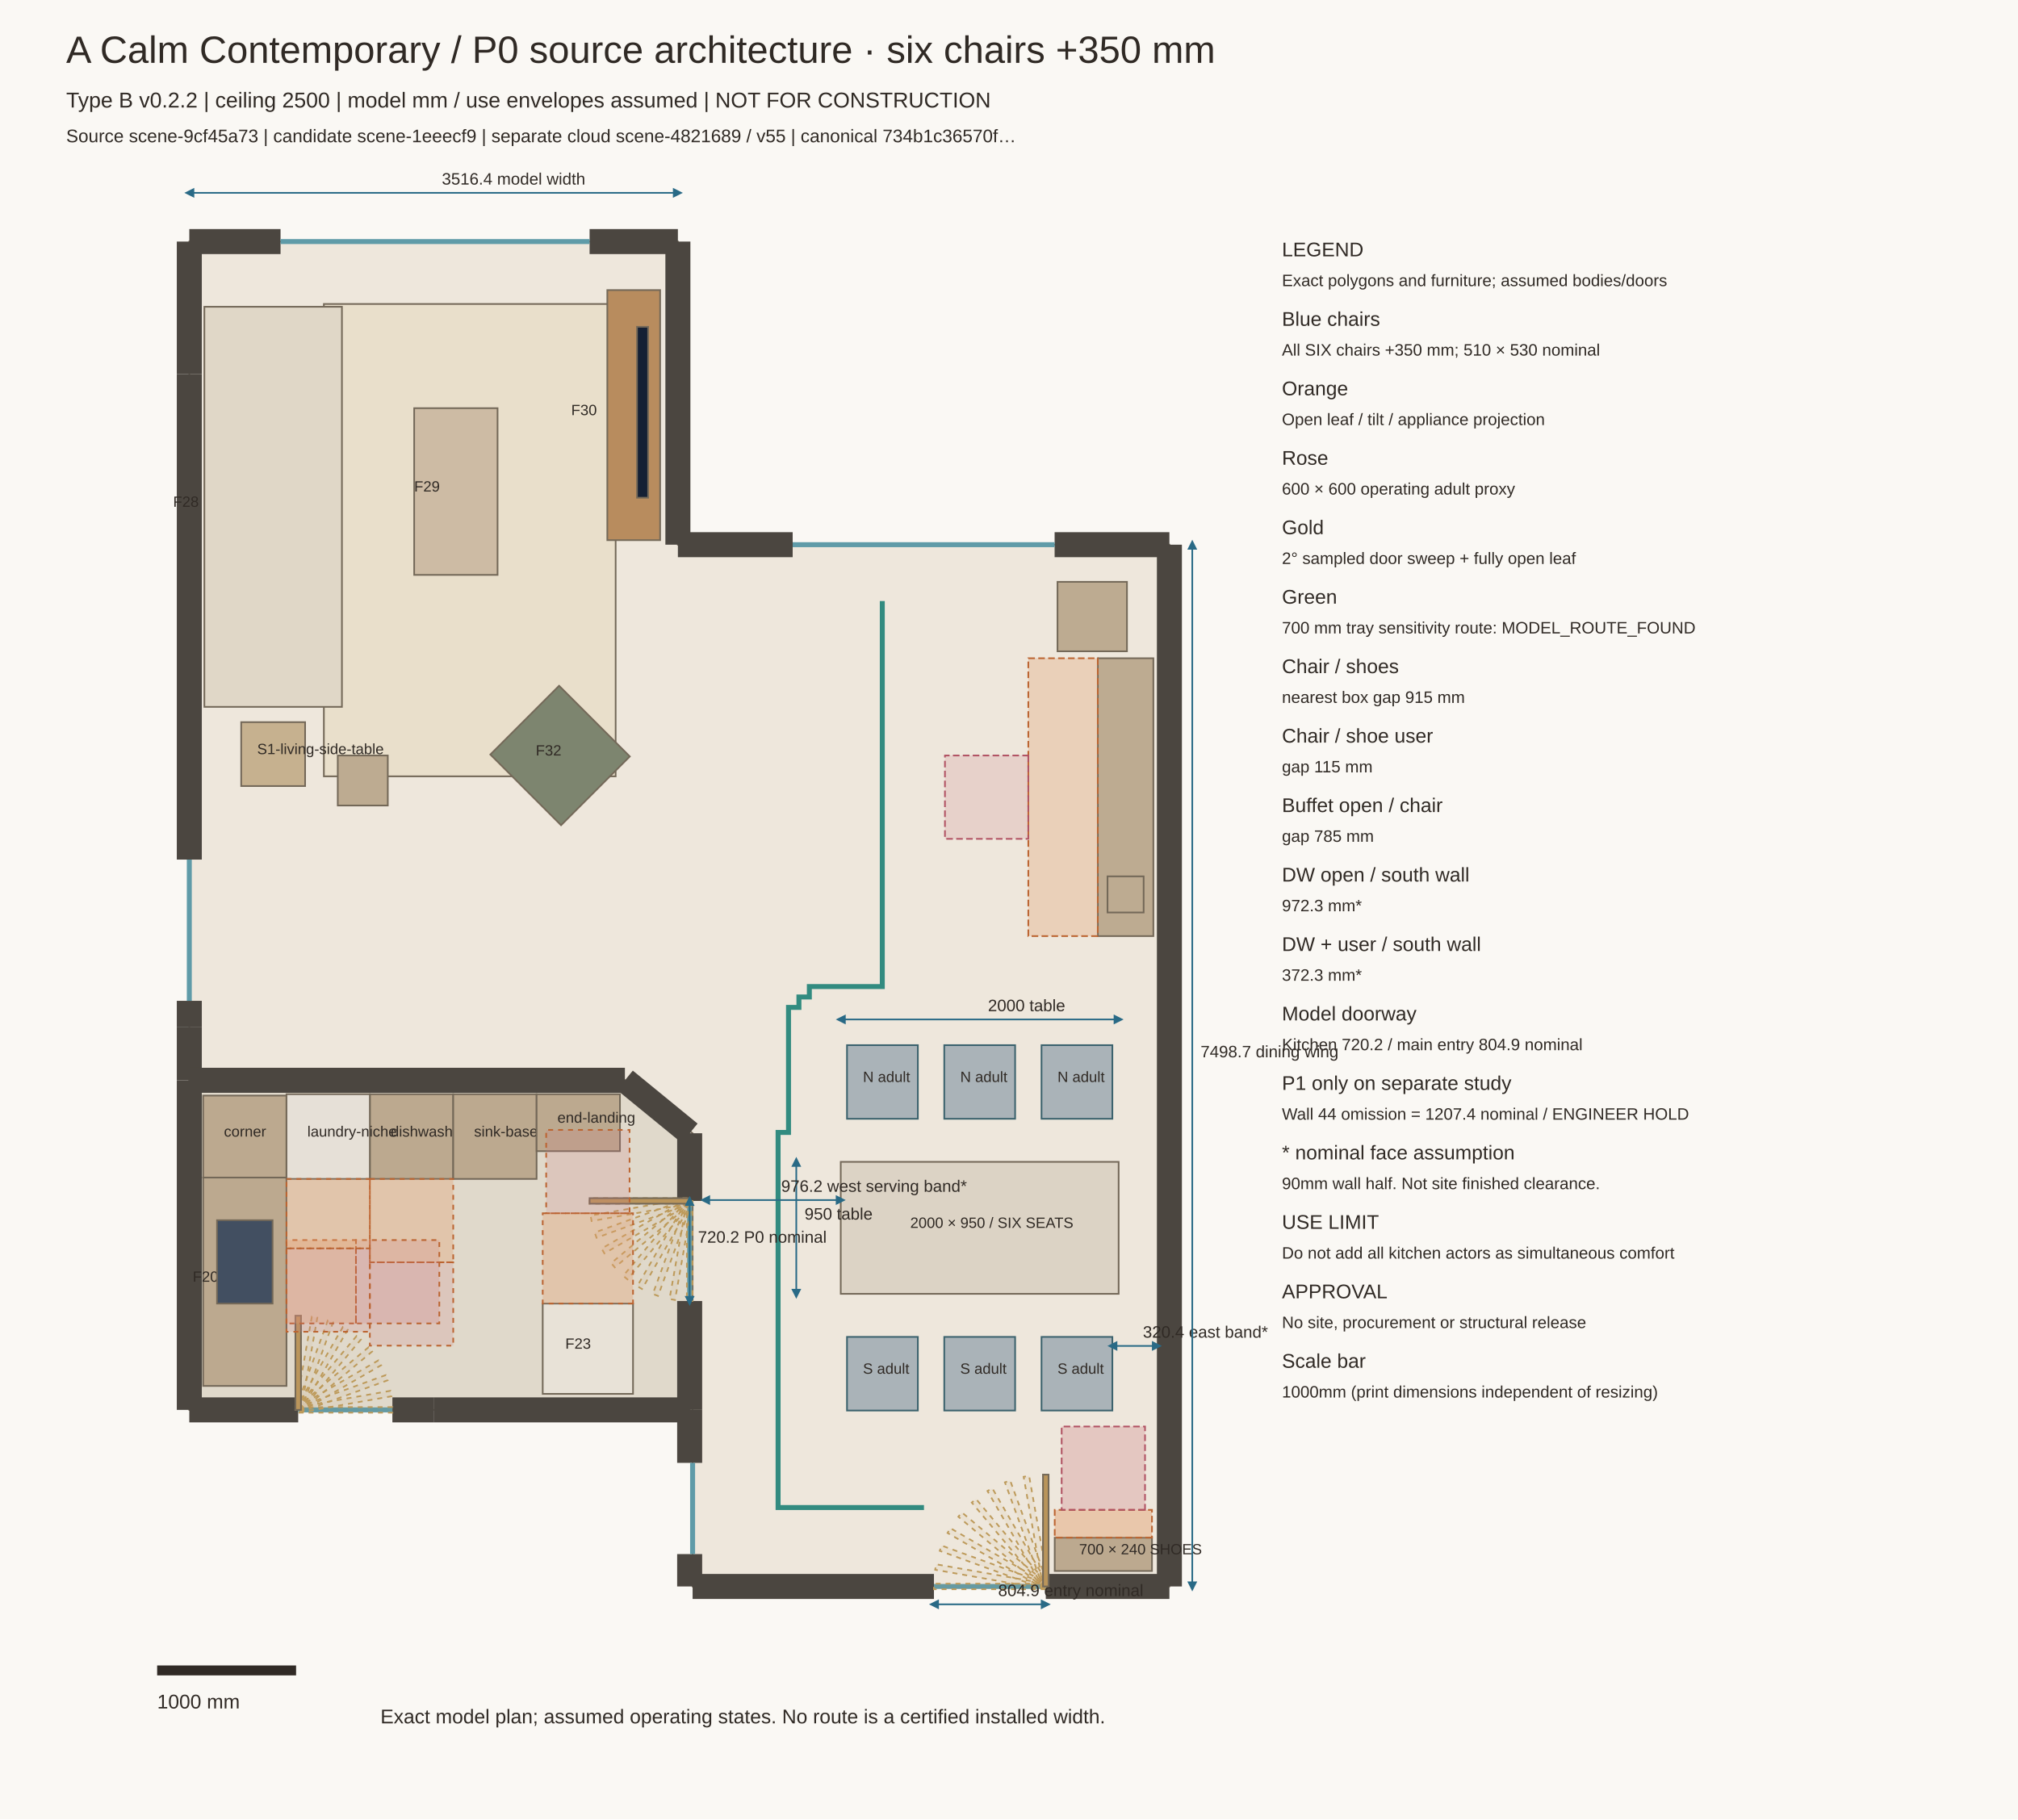
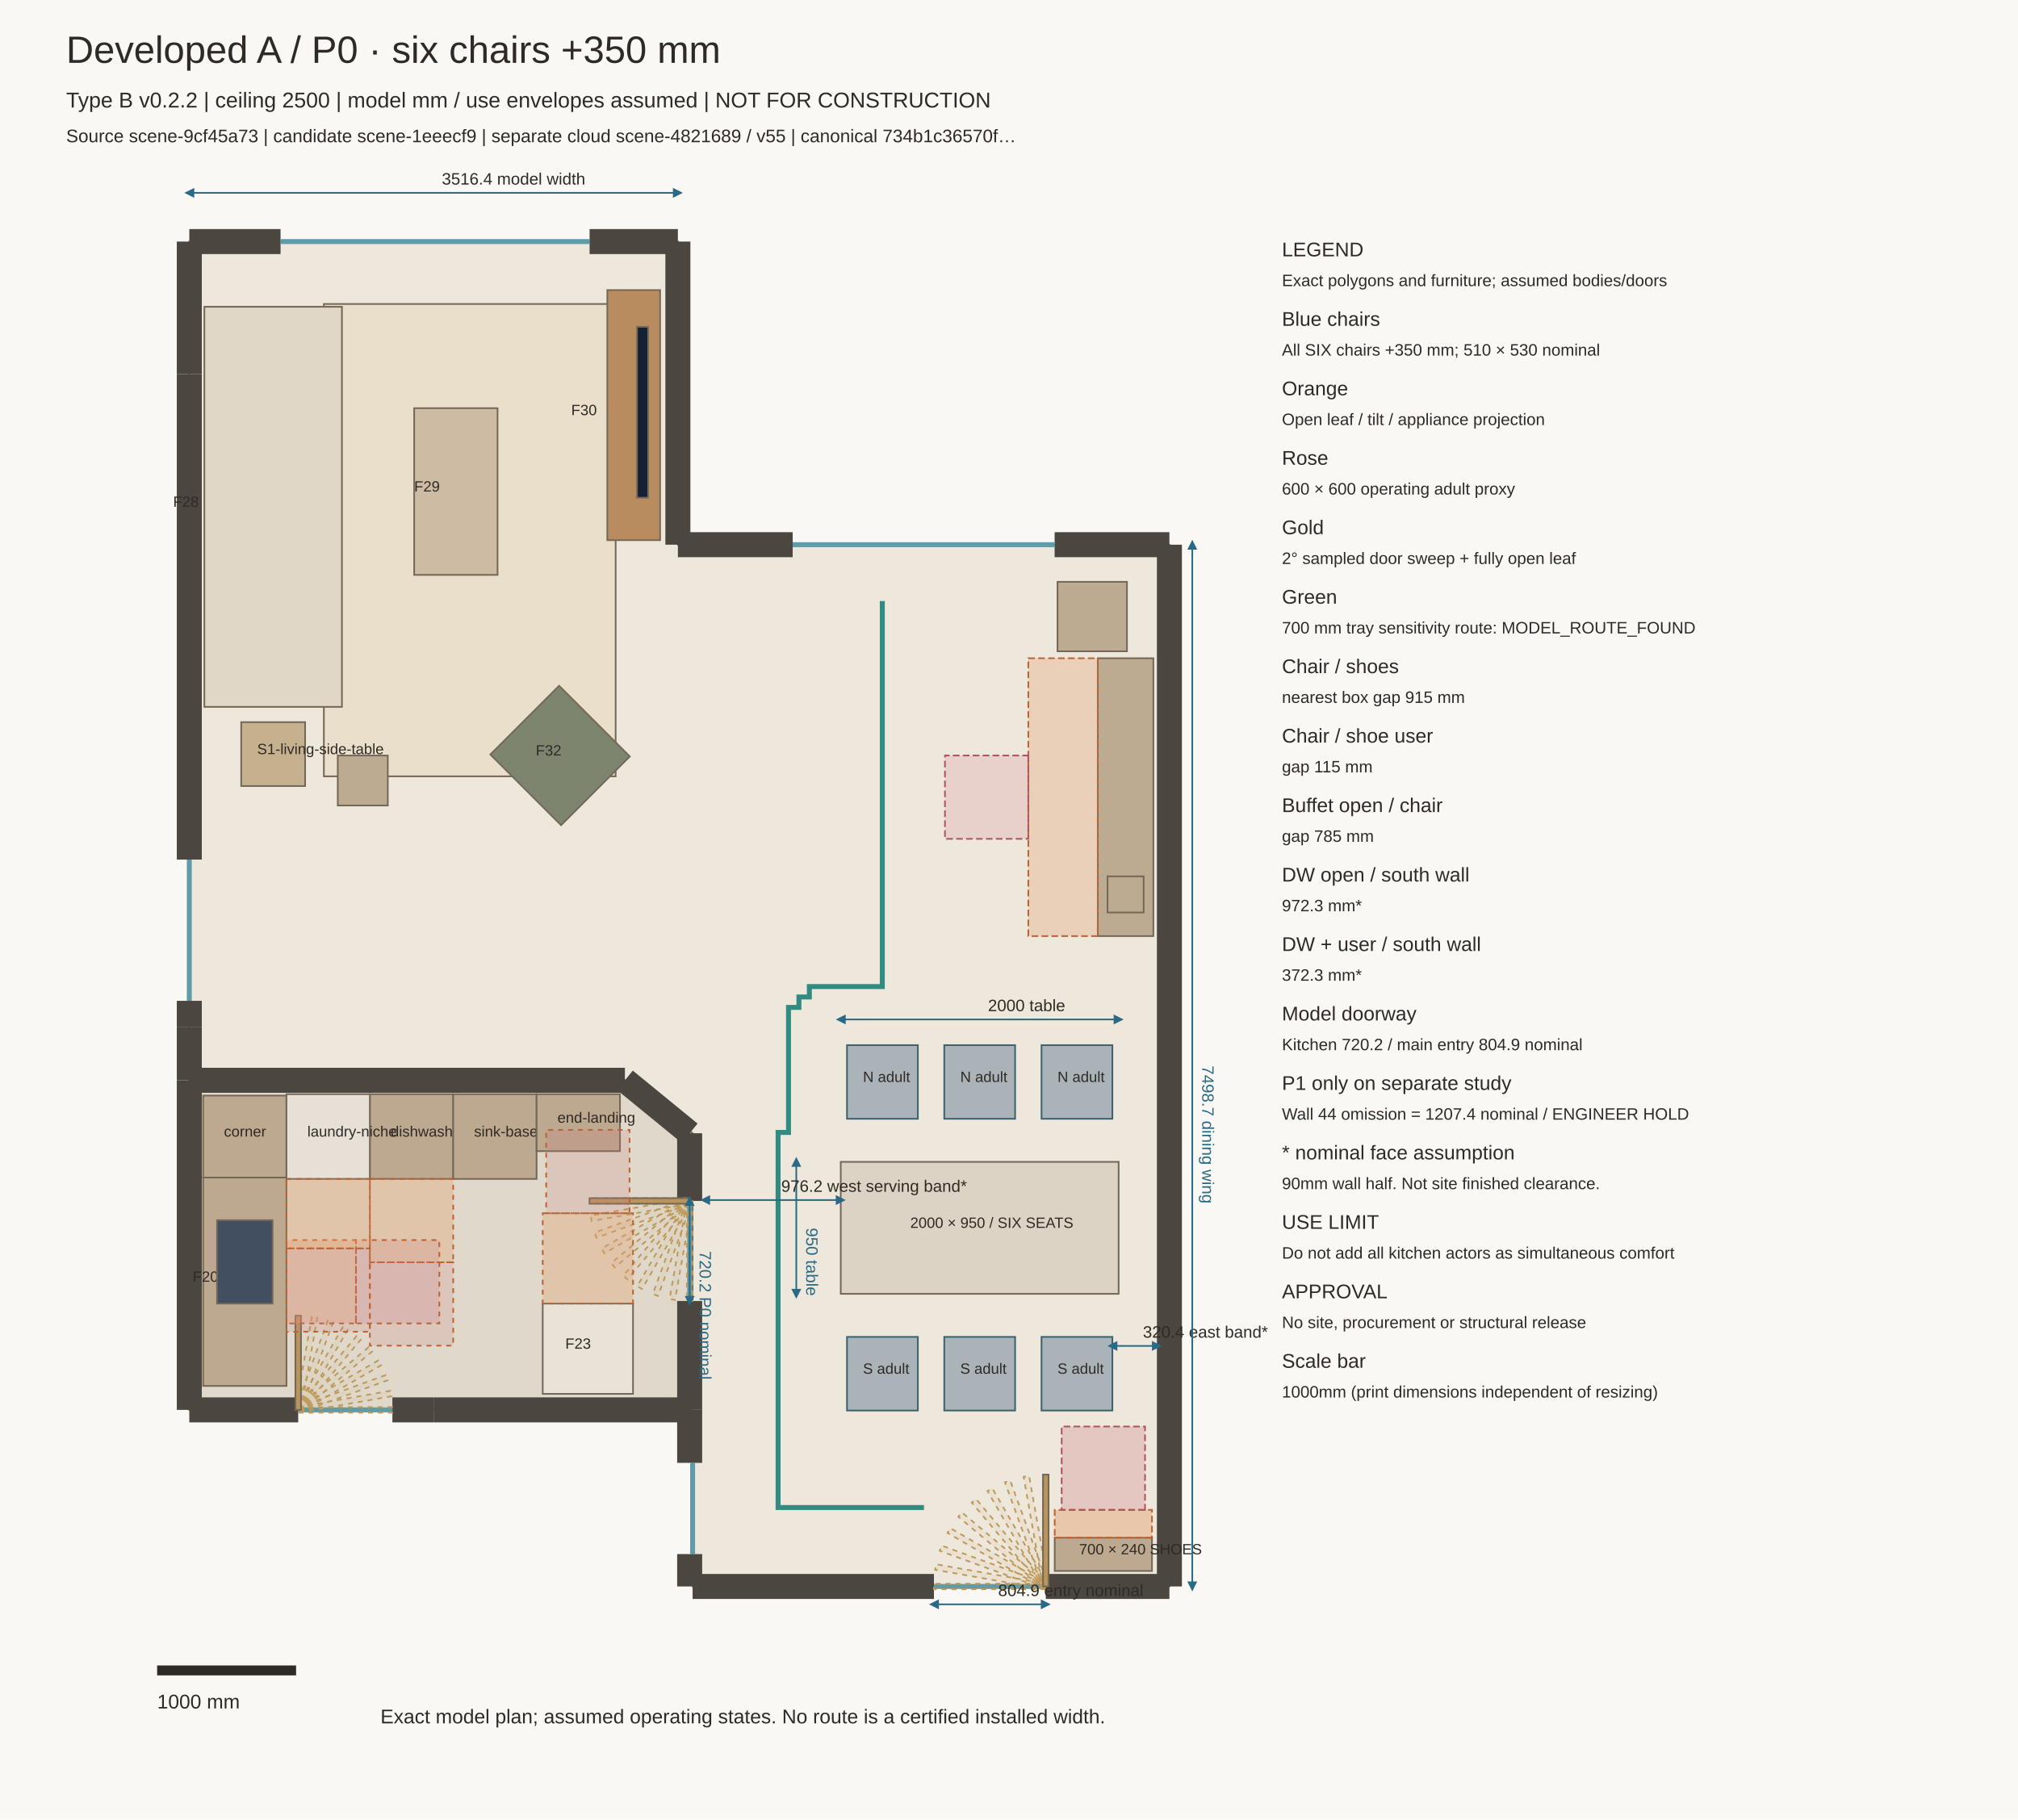
<svg xmlns="http://www.w3.org/2000/svg" width="1220" height="1100" viewBox="0 0 1220 1100">
  <defs>
    <marker id="arrow" markerWidth="6" markerHeight="6" refX="3" refY="3" orient="auto-start-reverse">
      <path d="M0 0 L6 3 L0 6Z" fill="#296a86" />
    </marker>
  </defs>
  <rect width="1220" height="1100" fill="#faf8f4" />
  <g font-family="Arial,sans-serif">
-     <text x="40" y="38" font-size="23" fill="#302a25">A Calm Contemporary / P0 source architecture · six chairs +350 mm</text>
+     <text x="40" y="38" font-size="23" fill="#302a25">Developed A / P0 · six chairs +350 mm</text>
    <text x="40" y="65" font-size="13" fill="#302a25">Type B v0.2.2 | ceiling 2500 | model mm / use envelopes assumed | NOT FOR CONSTRUCTION</text>
    <text x="40" y="86" font-size="11" fill="#302a25">Source scene-9cf45a73 | candidate scene-1eeecf9 | separate cloud scene-4821689 / v55 | canonical 734b1c36570f…</text>
    <polygon points="114.45,146.06 409.82,146.06 409.82,329.34 706.98,329.34 706.98,959.23 418.72,959.23 418.72,685.21 377.79,653.18 114.45,653.18" fill="#eee7dc" stroke="#736858" stroke-width="1" />
    <polygon points="114.45,653.18 377.79,653.18 416.94,685.21 416.94,852.47 114.45,852.47" fill="#e0d9cb" stroke="#736858" stroke-width="1" />
    <path d="M114.448,146.063 L114.448,226.134" stroke="#4b4640" stroke-width="15.12" />
    <path d="M114.448,226.134 L114.448,519.729" stroke="#4b4640" stroke-width="15.12" />
    <path d="M114.448,605.138 L114.448,621.152" stroke="#4b4640" stroke-width="15.12" />
    <path d="M114.448,621.152 L114.448,653.181" stroke="#4b4640" stroke-width="15.12" />
    <path d="M114.448,653.181 L114.448,852.469" stroke="#4b4640" stroke-width="15.12" />
    <path d="M114.448,852.469 L180.285,852.469" stroke="#4b4640" stroke-width="15.12" />
    <path d="M237.224,852.469 L262.135,852.469" stroke="#4b4640" stroke-width="15.12" />
    <path d="M262.135,852.469 L416.939,852.469" stroke="#4b4640" stroke-width="15.12" />
    <path d="M114.448,653.181 L377.794,653.181" stroke="#4b4640" stroke-width="15.12" />
    <path d="M416.939,685.209 L416.939,726.134" stroke="#4b4640" stroke-width="15.12" />
    <path d="M416.939,786.633 L416.939,852.469" stroke="#4b4640" stroke-width="15.12" />
    <path d="M416.939,852.469 L416.939,884.498" stroke="#4b4640" stroke-width="15.12" />
    <path d="M416.939,939.658 L416.939,959.231" stroke="#4b4640" stroke-width="15.12" />
    <path d="M418.719,959.231 L564.626,959.231" stroke="#4b4640" stroke-width="15.12" />
    <path d="M632.242,959.231 L706.975,959.231" stroke="#4b4640" stroke-width="15.12" />
    <path d="M706.975,329.337 L706.975,959.231" stroke="#4b4640" stroke-width="15.12" />
    <path d="M409.822,329.337 L479.217,329.337" stroke="#4b4640" stroke-width="15.12" />
    <path d="M637.58,329.337 L706.975,329.337" stroke="#4b4640" stroke-width="15.12" />
    <path d="M409.822,146.063 L409.822,329.337" stroke="#4b4640" stroke-width="15.12" />
    <path d="M114.448,146.063 L169.609,146.063" stroke="#4b4640" stroke-width="15.12" />
    <path d="M356.441,146.063 L409.822,146.063" stroke="#4b4640" stroke-width="15.12" />
    <path d="M377.794,653.181 L416.939,685.209" stroke="#4b4640" stroke-width="15.12" />
    <path d="M114.448,519.729 L114.448,605.138" stroke="#5f9ba8" stroke-width="3" />
    <path d="M416.939,726.134 L416.939,786.633" stroke="#5f9ba8" stroke-width="3" />
    <path d="M180.285,852.469 L237.224,852.469" stroke="#5f9ba8" stroke-width="3" />
    <path d="M418.719,884.498 L418.719,939.658" stroke="#5f9ba8" stroke-width="3" />
    <path d="M564.626,959.231 L632.242,959.231" stroke="#5f9ba8" stroke-width="3" />
    <path d="M169.609,146.063 L356.441,146.063" stroke="#5f9ba8" stroke-width="3" />
    <path d="M479.217,329.337 L637.58,329.337" stroke="#5f9ba8" stroke-width="3" />
-     <polygon points="632.24,960.91 564.63,960.91 564.63,957.55 632.24,957.55" fill="#bd9a5a12" stroke="#bd9a5a" stroke-width="1" stroke-dasharray="3 3" />
-     <polygon points="631.95,960.89 565.36,949.14 565.95,945.83 632.53,957.58" fill="#bd9a5a12" stroke="#bd9a5a" stroke-width="1" stroke-dasharray="3 3" />
-     <polygon points="631.67,960.81 568.13,937.68 569.28,934.53 632.82,957.65" fill="#bd9a5a12" stroke="#bd9a5a" stroke-width="1" stroke-dasharray="3 3" />
-     <polygon points="631.40,960.69 572.85,926.88 574.53,923.97 633.08,957.78" fill="#bd9a5a12" stroke="#bd9a5a" stroke-width="1" stroke-dasharray="3 3" />
-     <polygon points="631.16,960.52 579.37,917.06 581.53,914.48 633.32,957.94" fill="#bd9a5a12" stroke="#bd9a5a" stroke-width="1" stroke-dasharray="3 3" />
-     <polygon points="630.96,960.31 587.49,908.51 590.07,906.35 633.53,958.15" fill="#bd9a5a12" stroke="#bd9a5a" stroke-width="1" stroke-dasharray="3 3" />
-     <polygon points="630.79,960.07 596.98,901.51 599.89,899.83 633.70,958.39" fill="#bd9a5a12" stroke="#bd9a5a" stroke-width="1" stroke-dasharray="3 3" />
-     <polygon points="630.66,959.81 607.54,896.27 610.69,895.12 633.82,958.66" fill="#bd9a5a12" stroke="#bd9a5a" stroke-width="1" stroke-dasharray="3 3" />
-     <polygon points="630.59,959.52 618.85,892.93 622.16,892.35 633.90,958.94" fill="#bd9a5a12" stroke="#bd9a5a" stroke-width="1" stroke-dasharray="3 3" />
-     <polygon points="630.56,959.23 630.56,891.61 633.92,891.61 633.92,959.23" fill="#bd9a5a12" stroke="#bd9a5a" stroke-width="1" stroke-dasharray="3 3" />
+     <polygon points="632.24,960.91 564.63,960.91 564.63,957.55 632.24,957.55" fill="#bd9a5a" fill-opacity="0.071" stroke="#bd9a5a" stroke-width="1" stroke-dasharray="3 3" />
+     <polygon points="631.95,960.89 565.36,949.14 565.95,945.83 632.53,957.58" fill="#bd9a5a" fill-opacity="0.071" stroke="#bd9a5a" stroke-width="1" stroke-dasharray="3 3" />
+     <polygon points="631.67,960.81 568.13,937.68 569.28,934.53 632.82,957.65" fill="#bd9a5a" fill-opacity="0.071" stroke="#bd9a5a" stroke-width="1" stroke-dasharray="3 3" />
+     <polygon points="631.40,960.69 572.85,926.88 574.53,923.97 633.08,957.78" fill="#bd9a5a" fill-opacity="0.071" stroke="#bd9a5a" stroke-width="1" stroke-dasharray="3 3" />
+     <polygon points="631.16,960.52 579.37,917.06 581.53,914.48 633.32,957.94" fill="#bd9a5a" fill-opacity="0.071" stroke="#bd9a5a" stroke-width="1" stroke-dasharray="3 3" />
+     <polygon points="630.96,960.31 587.49,908.51 590.07,906.35 633.53,958.15" fill="#bd9a5a" fill-opacity="0.071" stroke="#bd9a5a" stroke-width="1" stroke-dasharray="3 3" />
+     <polygon points="630.79,960.07 596.98,901.51 599.89,899.83 633.70,958.39" fill="#bd9a5a" fill-opacity="0.071" stroke="#bd9a5a" stroke-width="1" stroke-dasharray="3 3" />
+     <polygon points="630.66,959.81 607.54,896.27 610.69,895.12 633.82,958.66" fill="#bd9a5a" fill-opacity="0.071" stroke="#bd9a5a" stroke-width="1" stroke-dasharray="3 3" />
+     <polygon points="630.59,959.52 618.85,892.93 622.16,892.35 633.90,958.94" fill="#bd9a5a" fill-opacity="0.071" stroke="#bd9a5a" stroke-width="1" stroke-dasharray="3 3" />
+     <polygon points="630.56,959.23 630.56,891.61 633.92,891.61 633.92,959.23" fill="#bd9a5a" fill-opacity="0.071" stroke="#bd9a5a" stroke-width="1" stroke-dasharray="3 3" />
    <polygon points="630.56,959.23 630.56,891.61 633.92,891.61 633.92,959.23" fill="#ba955b" stroke="#736858" stroke-width="1" />
-     <polygon points="418.62,726.13 418.62,786.63 415.26,786.63 415.26,726.13" fill="#bd9a5a12" stroke="#bd9a5a" stroke-width="1" stroke-dasharray="3 3" />
-     <polygon points="418.59,726.43 408.09,786.01 404.78,785.42 415.29,725.84" fill="#bd9a5a12" stroke="#bd9a5a" stroke-width="1" stroke-dasharray="3 3" />
-     <polygon points="418.52,726.71 397.83,783.56 394.67,782.41 415.36,725.56" fill="#bd9a5a12" stroke="#bd9a5a" stroke-width="1" stroke-dasharray="3 3" />
-     <polygon points="418.39,726.97 388.15,779.37 385.24,777.69 415.48,725.29" fill="#bd9a5a12" stroke="#bd9a5a" stroke-width="1" stroke-dasharray="3 3" />
-     <polygon points="418.23,727.21 379.34,773.56 376.77,771.40 415.65,725.05" fill="#bd9a5a12" stroke="#bd9a5a" stroke-width="1" stroke-dasharray="3 3" />
-     <polygon points="418.02,727.42 371.68,766.31 369.52,763.74 415.86,724.85" fill="#bd9a5a12" stroke="#bd9a5a" stroke-width="1" stroke-dasharray="3 3" />
-     <polygon points="417.78,727.59 365.39,757.84 363.71,754.93 416.10,724.68" fill="#bd9a5a12" stroke="#bd9a5a" stroke-width="1" stroke-dasharray="3 3" />
-     <polygon points="417.51,727.71 360.66,748.40 359.52,745.25 416.36,724.56" fill="#bd9a5a12" stroke="#bd9a5a" stroke-width="1" stroke-dasharray="3 3" />
-     <polygon points="417.23,727.79 357.65,738.29 357.07,734.99 416.65,724.48" fill="#bd9a5a12" stroke="#bd9a5a" stroke-width="1" stroke-dasharray="3 3" />
-     <polygon points="416.94,727.81 356.44,727.81 356.44,724.45 416.94,724.45" fill="#bd9a5a12" stroke="#bd9a5a" stroke-width="1" stroke-dasharray="3 3" />
+     <polygon points="418.62,726.13 418.62,786.63 415.26,786.63 415.26,726.13" fill="#bd9a5a" fill-opacity="0.071" stroke="#bd9a5a" stroke-width="1" stroke-dasharray="3 3" />
+     <polygon points="418.59,726.43 408.09,786.01 404.78,785.42 415.29,725.84" fill="#bd9a5a" fill-opacity="0.071" stroke="#bd9a5a" stroke-width="1" stroke-dasharray="3 3" />
+     <polygon points="418.52,726.71 397.83,783.56 394.67,782.41 415.36,725.56" fill="#bd9a5a" fill-opacity="0.071" stroke="#bd9a5a" stroke-width="1" stroke-dasharray="3 3" />
+     <polygon points="418.39,726.97 388.15,779.37 385.24,777.69 415.48,725.29" fill="#bd9a5a" fill-opacity="0.071" stroke="#bd9a5a" stroke-width="1" stroke-dasharray="3 3" />
+     <polygon points="418.23,727.21 379.34,773.56 376.77,771.40 415.65,725.05" fill="#bd9a5a" fill-opacity="0.071" stroke="#bd9a5a" stroke-width="1" stroke-dasharray="3 3" />
+     <polygon points="418.02,727.42 371.68,766.31 369.52,763.74 415.86,724.85" fill="#bd9a5a" fill-opacity="0.071" stroke="#bd9a5a" stroke-width="1" stroke-dasharray="3 3" />
+     <polygon points="417.78,727.59 365.39,757.84 363.71,754.93 416.10,724.68" fill="#bd9a5a" fill-opacity="0.071" stroke="#bd9a5a" stroke-width="1" stroke-dasharray="3 3" />
+     <polygon points="417.51,727.71 360.66,748.40 359.52,745.25 416.36,724.56" fill="#bd9a5a" fill-opacity="0.071" stroke="#bd9a5a" stroke-width="1" stroke-dasharray="3 3" />
+     <polygon points="417.23,727.79 357.65,738.29 357.07,734.99 416.65,724.48" fill="#bd9a5a" fill-opacity="0.071" stroke="#bd9a5a" stroke-width="1" stroke-dasharray="3 3" />
+     <polygon points="416.94,727.81 356.44,727.81 356.44,724.45 416.94,724.45" fill="#bd9a5a" fill-opacity="0.071" stroke="#bd9a5a" stroke-width="1" stroke-dasharray="3 3" />
    <polygon points="416.94,727.81 356.44,727.81 356.44,724.45 416.94,724.45" fill="#ba955b" stroke="#736858" stroke-width="1" />
-     <polygon points="180.28,850.79 237.22,850.79 237.22,854.15 180.28,854.15" fill="#bd9a5a12" stroke="#bd9a5a" stroke-width="1" stroke-dasharray="3 3" />
-     <polygon points="179.99,850.81 236.07,840.93 236.65,844.24 180.58,854.12" fill="#bd9a5a12" stroke="#bd9a5a" stroke-width="1" stroke-dasharray="3 3" />
-     <polygon points="179.71,850.89 233.22,831.42 234.36,834.57 180.86,854.05" fill="#bd9a5a12" stroke="#bd9a5a" stroke-width="1" stroke-dasharray="3 3" />
-     <polygon points="179.44,851.01 228.76,822.54 230.44,825.45 181.12,853.92" fill="#bd9a5a12" stroke="#bd9a5a" stroke-width="1" stroke-dasharray="3 3" />
-     <polygon points="179.20,851.18 222.82,814.58 224.98,817.16 181.36,853.76" fill="#bd9a5a12" stroke="#bd9a5a" stroke-width="1" stroke-dasharray="3 3" />
-     <polygon points="179.00,851.39 215.60,807.77 218.17,809.93 181.57,853.55" fill="#bd9a5a12" stroke="#bd9a5a" stroke-width="1" stroke-dasharray="3 3" />
-     <polygon points="178.83,851.63 207.30,802.32 210.21,804.00 181.74,853.31" fill="#bd9a5a12" stroke="#bd9a5a" stroke-width="1" stroke-dasharray="3 3" />
-     <polygon points="178.71,851.89 198.18,798.39 201.34,799.54 181.86,853.04" fill="#bd9a5a12" stroke="#bd9a5a" stroke-width="1" stroke-dasharray="3 3" />
-     <polygon points="178.63,852.18 188.52,796.10 191.83,796.69 181.94,852.76" fill="#bd9a5a12" stroke="#bd9a5a" stroke-width="1" stroke-dasharray="3 3" />
-     <polygon points="178.60,852.47 178.60,795.53 181.96,795.53 181.96,852.47" fill="#bd9a5a12" stroke="#bd9a5a" stroke-width="1" stroke-dasharray="3 3" />
+     <polygon points="180.28,850.79 237.22,850.79 237.22,854.15 180.28,854.15" fill="#bd9a5a" fill-opacity="0.071" stroke="#bd9a5a" stroke-width="1" stroke-dasharray="3 3" />
+     <polygon points="179.99,850.81 236.07,840.93 236.65,844.24 180.58,854.12" fill="#bd9a5a" fill-opacity="0.071" stroke="#bd9a5a" stroke-width="1" stroke-dasharray="3 3" />
+     <polygon points="179.71,850.89 233.22,831.42 234.36,834.57 180.86,854.05" fill="#bd9a5a" fill-opacity="0.071" stroke="#bd9a5a" stroke-width="1" stroke-dasharray="3 3" />
+     <polygon points="179.44,851.01 228.76,822.54 230.44,825.45 181.12,853.92" fill="#bd9a5a" fill-opacity="0.071" stroke="#bd9a5a" stroke-width="1" stroke-dasharray="3 3" />
+     <polygon points="179.20,851.18 222.82,814.58 224.98,817.16 181.36,853.76" fill="#bd9a5a" fill-opacity="0.071" stroke="#bd9a5a" stroke-width="1" stroke-dasharray="3 3" />
+     <polygon points="179.00,851.39 215.60,807.77 218.17,809.93 181.57,853.55" fill="#bd9a5a" fill-opacity="0.071" stroke="#bd9a5a" stroke-width="1" stroke-dasharray="3 3" />
+     <polygon points="178.83,851.63 207.30,802.32 210.21,804.00 181.74,853.31" fill="#bd9a5a" fill-opacity="0.071" stroke="#bd9a5a" stroke-width="1" stroke-dasharray="3 3" />
+     <polygon points="178.71,851.89 198.18,798.39 201.34,799.54 181.86,853.04" fill="#bd9a5a" fill-opacity="0.071" stroke="#bd9a5a" stroke-width="1" stroke-dasharray="3 3" />
+     <polygon points="178.63,852.18 188.52,796.10 191.83,796.69 181.94,852.76" fill="#bd9a5a" fill-opacity="0.071" stroke="#bd9a5a" stroke-width="1" stroke-dasharray="3 3" />
+     <polygon points="178.60,852.47 178.60,795.53 181.96,795.53 181.96,852.47" fill="#bd9a5a" fill-opacity="0.071" stroke="#bd9a5a" stroke-width="1" stroke-dasharray="3 3" />
    <polygon points="178.60,852.47 178.60,795.53 181.96,795.53 181.96,852.47" fill="#ba955b" stroke="#736858" stroke-width="1" />
    <polygon points="122.80,837.99 122.80,711.99 173.20,711.99 173.20,837.99" fill="#BCA98F" stroke="#736858" stroke-width="1" />
    <text x="116.504" y="774.992" font-size="9" fill="#302a25">F20</text>
    <polygon points="276.10,670.41 322.30,670.41 322.30,704.01 276.10,704.01" fill="#eef2f5" stroke="#736858" stroke-width="1" />
    <polygon points="131.20,788.18 131.20,737.78 164.80,737.78 164.80,788.18" fill="#424f61" stroke="#736858" stroke-width="1" />
    <polygon points="382.70,842.78 328.10,842.78 328.10,788.18 382.70,788.18" fill="#E8E2D7" stroke="#736858" stroke-width="1" />
    <text x="341.75" y="815.48" font-size="9" fill="#302a25">F23</text>
    <polygon points="372.20,183.80 372.20,469.40 195.80,469.40 195.80,183.80" fill="#e9dfcb" stroke="#736858" stroke-width="1" />
    <polygon points="123.56,427.40 123.56,185.48 206.72,185.48 206.72,427.40" fill="#E0D7C7" stroke="#736858" stroke-width="1" />
    <text x="104.66" y="306.44" font-size="9" fill="#302a25">F28</text>
    <polygon points="300.80,246.80 300.80,347.60 250.40,347.60 250.40,246.80" fill="#CDBBA4" stroke="#736858" stroke-width="1" />
    <text x="250.4" y="297.2" font-size="9" fill="#302a25">F29</text>
    <polygon points="399.08,175.40 399.08,326.60 367.16,326.60 367.16,175.40" fill="#B88C5E" stroke="#736858" stroke-width="1" />
    <text x="345.32" y="251" font-size="9" fill="#302a25">F30</text>
    <polygon points="391.83,197.61 391.83,300.93 385.11,300.93 385.11,197.61" fill="#152034" stroke="#736858" stroke-width="1" />
    <polygon points="380.77,457.39 339.19,498.97 296.43,456.21 338.01,414.63" fill="#7D856F" stroke="#736858" stroke-width="1" />
    <text x="323.9" y="456.8" font-size="9" fill="#302a25">F32</text>
    <polygon points="508.28,702.50 676.28,702.50 676.28,782.30 508.28,782.30" fill="#DCD3C5" stroke="#736858" stroke-width="1" />
    <text x="550.28" y="742.4" font-size="9" fill="#302a25">2000 × 950 / SIX SEATS</text>
    <polygon points="696.44,949.88 637.64,949.88 637.64,929.72 696.44,929.72" fill="#BCA98F" stroke="#736858" stroke-width="1" />
    <text x="652.34" y="939.8" font-size="9" fill="#302a25">700 × 240 SHOES</text>
    <polygon points="145.82,436.64 184.46,436.64 184.46,475.28 145.82,475.28" fill="#C6B18F" stroke="#736858" stroke-width="1" />
    <text x="155.48" y="455.96" font-size="9" fill="#302a25">S1-living-side-table</text>
    <polygon points="122.80,662.43 173.20,662.43 173.20,711.99 122.80,711.99" fill="#BCA98F" stroke="#736858" stroke-width="1" />
    <text x="135.404" y="687.212" font-size="9" fill="#302a25">corner</text>
    <polygon points="223.60,661.59 274.00,661.59 274.00,712.83 223.60,712.83" fill="#BCA98F" stroke="#736858" stroke-width="1" />
    <text x="236.204" y="687.212" font-size="9" fill="#302a25">dishwasher</text>
    <polygon points="274.00,661.59 324.40,661.59 324.40,712.83 274.00,712.83" fill="#BCA98F" stroke="#736858" stroke-width="1" />
    <text x="286.604" y="687.212" font-size="9" fill="#302a25">sink-base</text>
    <polygon points="324.40,661.59 374.80,661.59 374.80,696.03 324.40,696.03" fill="#BCA98F" stroke="#736858" stroke-width="1" />
    <text x="337.004" y="678.812" font-size="9" fill="#302a25">end-landing</text>
    <polygon points="173.20,661.59 223.60,661.59 223.60,712.83 173.20,712.83" fill="#E6E0D7" stroke="#736858" stroke-width="1" />
    <text x="185.804" y="687.212" font-size="9" fill="#302a25">laundry-niche</text>
    <polygon points="512.06,631.94 554.90,631.94 554.90,676.46 512.06,676.46" fill="#aab3b8" stroke="#3b626d" stroke-width="1" />
    <text x="521.72" y="654.2" font-size="9" fill="#302a25">N adult</text>
    <polygon points="629.66,631.94 672.50,631.94 672.50,676.46 629.66,676.46" fill="#aab3b8" stroke="#3b626d" stroke-width="1" />
    <text x="639.32" y="654.2" font-size="9" fill="#302a25">N adult</text>
    <polygon points="554.90,852.86 512.06,852.86 512.06,808.34 554.90,808.34" fill="#aab3b8" stroke="#3b626d" stroke-width="1" />
    <text x="521.72" y="830.6" font-size="9" fill="#302a25">S adult</text>
    <polygon points="672.50,852.86 629.66,852.86 629.66,808.34 672.50,808.34" fill="#aab3b8" stroke="#3b626d" stroke-width="1" />
    <text x="639.32" y="830.6" font-size="9" fill="#302a25">S adult</text>
    <polygon points="570.86,631.94 613.70,631.94 613.70,676.46 570.86,676.46" fill="#aab3b8" stroke="#3b626d" stroke-width="1" />
    <text x="580.52" y="654.2" font-size="9" fill="#302a25">N adult</text>
    <polygon points="613.70,852.86 570.86,852.86 570.86,808.34 613.70,808.34" fill="#aab3b8" stroke="#3b626d" stroke-width="1" />
    <text x="580.52" y="830.6" font-size="9" fill="#302a25">S adult</text>
    <polygon points="697.28,398.00 697.28,566.00 663.68,566.00 663.68,398.00" fill="#bdab91" stroke="#736858" stroke-width="1" />
    <polygon points="639.32,351.80 681.32,351.80 681.32,393.80 639.32,393.80" fill="#bdab91" stroke="#736858" stroke-width="1" />
    <polygon points="204.20,456.80 234.44,456.80 234.44,487.04 204.20,487.04" fill="#bdab91" stroke="#736858" stroke-width="1" />
    <polygon points="669.56,529.88 691.40,529.88 691.40,551.72 669.56,551.72" fill="#bdab91" stroke="#736858" stroke-width="1" />
-     <polygon points="696.44,929.72 637.64,929.72 637.64,912.92 696.44,912.92" fill="#e49d6e70" stroke="#bb6431" stroke-width="1" stroke-dasharray="4 2" />
-     <polygon points="692.24,912.92 641.84,912.92 641.84,862.52 692.24,862.52" fill="#cd79824a" stroke="#b15263" stroke-width="1" stroke-dasharray="4 2" />
-     <polygon points="663.68,398.00 663.68,566.00 621.68,566.00 621.68,398.00" fill="#e49d6e50" stroke="#bb6431" stroke-width="1" stroke-dasharray="4 2" />
-     <polygon points="621.68,456.80 621.68,507.20 571.28,507.20 571.28,456.80" fill="#cd798233" stroke="#b15263" stroke-width="1" stroke-dasharray="4 2" />
-     <polygon points="223.60,712.83 274.00,712.83 274.00,763.23 223.60,763.23" fill="#e49d6e55" stroke="#bb6431" stroke-width="1" stroke-dasharray="3 3" />
-     <polygon points="223.60,763.23 274.00,763.23 274.00,813.63 223.60,813.63" fill="#cd798233" stroke="#bb6431" stroke-width="1" stroke-dasharray="3 3" />
-     <polygon points="382.70,788.18 328.10,788.18 328.10,733.58 382.70,733.58" fill="#e49d6e55" stroke="#bb6431" stroke-width="1" stroke-dasharray="3 3" />
-     <polygon points="380.60,733.58 330.20,733.58 330.20,683.18 380.60,683.18" fill="#cd798233" stroke="#bb6431" stroke-width="1" stroke-dasharray="3 3" />
-     <polygon points="173.20,800.19 173.20,749.79 215.20,749.79 215.20,800.19" fill="#e49d6e55" stroke="#bb6431" stroke-width="1" stroke-dasharray="3 3" />
-     <polygon points="215.20,800.19 215.20,749.79 265.60,749.79 265.60,800.19" fill="#cd798233" stroke="#bb6431" stroke-width="1" stroke-dasharray="3 3" />
-     <polygon points="173.20,712.83 223.60,712.83 223.60,754.83 173.20,754.83" fill="#e49d6e55" stroke="#bb6431" stroke-width="1" stroke-dasharray="3 3" />
-     <polygon points="173.20,754.83 223.60,754.83 223.60,805.23 173.20,805.23" fill="#cd798233" stroke="#bb6431" stroke-width="1" stroke-dasharray="3 3" />
+     <polygon points="696.44,929.72 637.64,929.72 637.64,912.92 696.44,912.92" fill="#e49d6e" fill-opacity="0.439" stroke="#bb6431" stroke-width="1" stroke-dasharray="4 2" />
+     <polygon points="692.24,912.92 641.84,912.92 641.84,862.52 692.24,862.52" fill="#cd7982" fill-opacity="0.29" stroke="#b15263" stroke-width="1" stroke-dasharray="4 2" />
+     <polygon points="663.68,398.00 663.68,566.00 621.68,566.00 621.68,398.00" fill="#e49d6e" fill-opacity="0.314" stroke="#bb6431" stroke-width="1" stroke-dasharray="4 2" />
+     <polygon points="621.68,456.80 621.68,507.20 571.28,507.20 571.28,456.80" fill="#cd7982" fill-opacity="0.2" stroke="#b15263" stroke-width="1" stroke-dasharray="4 2" />
+     <polygon points="223.60,712.83 274.00,712.83 274.00,763.23 223.60,763.23" fill="#e49d6e" fill-opacity="0.333" stroke="#bb6431" stroke-width="1" stroke-dasharray="3 3" />
+     <polygon points="223.60,763.23 274.00,763.23 274.00,813.63 223.60,813.63" fill="#cd7982" fill-opacity="0.2" stroke="#bb6431" stroke-width="1" stroke-dasharray="3 3" />
+     <polygon points="382.70,788.18 328.10,788.18 328.10,733.58 382.70,733.58" fill="#e49d6e" fill-opacity="0.333" stroke="#bb6431" stroke-width="1" stroke-dasharray="3 3" />
+     <polygon points="380.60,733.58 330.20,733.58 330.20,683.18 380.60,683.18" fill="#cd7982" fill-opacity="0.2" stroke="#bb6431" stroke-width="1" stroke-dasharray="3 3" />
+     <polygon points="173.20,800.19 173.20,749.79 215.20,749.79 215.20,800.19" fill="#e49d6e" fill-opacity="0.333" stroke="#bb6431" stroke-width="1" stroke-dasharray="3 3" />
+     <polygon points="215.20,800.19 215.20,749.79 265.60,749.79 265.60,800.19" fill="#cd7982" fill-opacity="0.2" stroke="#bb6431" stroke-width="1" stroke-dasharray="3 3" />
+     <polygon points="173.20,712.83 223.60,712.83 223.60,754.83 173.20,754.83" fill="#e49d6e" fill-opacity="0.333" stroke="#bb6431" stroke-width="1" stroke-dasharray="3 3" />
+     <polygon points="173.20,754.83 223.60,754.83 223.60,805.23 173.20,805.23" fill="#cd7982" fill-opacity="0.2" stroke="#bb6431" stroke-width="1" stroke-dasharray="3 3" />
    <polyline points="558.60,911.51 552.30,911.51 546.00,911.51 539.70,911.51 533.40,911.51 527.10,911.51 520.80,911.51 514.50,911.51 508.20,911.51 501.90,911.51 495.60,911.51 489.30,911.51 483.00,911.51 476.70,911.51 470.40,911.51 470.40,905.21 470.40,898.91 470.40,892.61 470.40,886.31 470.40,880.01 470.40,873.71 470.40,867.41 470.40,861.11 470.40,854.81 470.40,848.51 470.40,842.21 470.40,835.91 470.40,829.61 470.40,823.31 470.40,817.01 470.40,810.71 470.40,804.41 470.40,798.11 470.40,791.81 470.40,785.51 470.40,779.21 470.40,772.91 470.40,766.61 470.40,760.31 470.40,754.01 470.40,747.71 470.40,741.41 470.40,735.11 470.40,728.81 470.40,722.51 470.40,716.21 470.40,709.91 470.40,703.61 470.40,697.31 470.40,691.01 470.40,684.71 476.70,684.71 476.70,678.41 476.70,672.11 476.70,665.81 476.70,659.51 476.70,653.21 476.70,646.91 476.70,640.61 476.70,634.31 476.70,628.01 476.70,621.71 476.70,615.41 476.70,609.11 483.00,609.11 483.00,602.81 489.30,602.81 489.30,596.51 495.60,596.51 501.90,596.51 508.20,596.51 514.50,596.51 520.80,596.51 527.10,596.51 533.40,596.51 533.40,590.21 533.40,583.91 533.40,577.61 533.40,571.31 533.40,565.01 533.40,558.71 533.40,552.41 533.40,546.11 533.40,539.81 533.40,533.51 533.40,527.21 533.40,520.91 533.40,514.61 533.40,508.31 533.40,502.01 533.40,495.71 533.40,489.41 533.40,483.11 533.40,476.81 533.40,470.51 533.40,464.21 533.40,457.91 533.40,451.61 533.40,445.31 533.40,439.01 533.40,432.71 533.40,426.41 533.40,420.11 533.40,413.81 533.40,407.51 533.40,401.21 533.40,394.91 533.40,388.61 533.40,382.31 533.40,376.01 533.40,369.71 533.40,363.41" fill="none" stroke="#328b80" stroke-width="3" />
    <path d="M508.28,616.4 L676.28,616.4" stroke="#296a86" marker-start="url(#arrow)" marker-end="url(#arrow)" />
    <text x="597.28" y="611.4" font-size="10" fill="#302a25">2000 table</text>
    <path d="M481.4,702.5 L481.4,782.3" stroke="#296a86" marker-start="url(#arrow)" marker-end="url(#arrow)" />
-     <text x="486.4" y="737.4" font-size="10" fill="#302a25">950 table</text>
+     <text x="487.4" y="742.4" transform="rotate(90 487.4 742.4)" font-size="10" fill="#296a86">950 table</text>
    <path d="M426.279,725.6 L508.28,725.6" stroke="#296a86" marker-start="url(#arrow)" marker-end="url(#arrow)" />
    <text x="472.279" y="720.6" font-size="10" fill="#302a25">976.2 west serving band*</text>
    <path d="M672.5,813.8 L699.415,813.8" stroke="#296a86" marker-start="url(#arrow)" marker-end="url(#arrow)" />
    <text x="690.958" y="808.8" font-size="10" fill="#302a25">320.4 east band*</text>
    <path d="M416.939,726.134 L416.939,786.633" stroke="#296a86" marker-start="url(#arrow)" marker-end="url(#arrow)" />
-     <text x="421.939" y="751.384" font-size="10" fill="#302a25">720.2 P0 nominal</text>
+     <text x="422.939" y="756.384" transform="rotate(90 422.9395 756.3836)" font-size="10" fill="#296a86">720.2 P0 nominal</text>
    <path d="M564.626,970.04 L632.242,970.04" stroke="#296a86" marker-start="url(#arrow)" marker-end="url(#arrow)" />
    <text x="603.434" y="965.04" font-size="10" fill="#302a25">804.9 entry nominal</text>
    <path d="M114.448,116.6 L409.822,116.6" stroke="#296a86" marker-start="url(#arrow)" marker-end="url(#arrow)" />
    <text x="267.135" y="111.6" font-size="10" fill="#302a25">3516.4 model width</text>
    <path d="M720.8,329.337 L720.8,959.231" stroke="#296a86" marker-start="url(#arrow)" marker-end="url(#arrow)" />
-     <text x="725.8" y="639.284" font-size="10" fill="#302a25">7498.7 dining wing</text>
+     <text x="726.8" y="644.284" transform="rotate(90 726.8 644.284)" font-size="10" fill="#296a86">7498.7 dining wing</text>
    <text x="775" y="155" font-size="12" fill="#302a25">LEGEND</text>
    <text x="775" y="173" font-size="10" fill="#302a25">Exact polygons and furniture; assumed bodies/doors</text>
    <text x="775" y="197" font-size="12" fill="#302a25">Blue chairs</text>
    <text x="775" y="215" font-size="10" fill="#302a25">All SIX chairs +350 mm; 510 × 530 nominal</text>
    <text x="775" y="239" font-size="12" fill="#302a25">Orange</text>
    <text x="775" y="257" font-size="10" fill="#302a25">Open leaf / tilt / appliance projection</text>
    <text x="775" y="281" font-size="12" fill="#302a25">Rose</text>
    <text x="775" y="299" font-size="10" fill="#302a25">600 × 600 operating adult proxy</text>
    <text x="775" y="323" font-size="12" fill="#302a25">Gold</text>
    <text x="775" y="341" font-size="10" fill="#302a25">2° sampled door sweep + fully open leaf</text>
    <text x="775" y="365" font-size="12" fill="#302a25">Green</text>
    <text x="775" y="383" font-size="10" fill="#302a25">700 mm tray sensitivity route: MODEL_ROUTE_FOUND</text>
    <text x="775" y="407" font-size="12" fill="#302a25">Chair / shoes</text>
    <text x="775" y="425" font-size="10" fill="#302a25">nearest box gap 915 mm</text>
    <text x="775" y="449" font-size="12" fill="#302a25">Chair / shoe user</text>
    <text x="775" y="467" font-size="10" fill="#302a25">gap 115 mm</text>
    <text x="775" y="491" font-size="12" fill="#302a25">Buffet open / chair</text>
    <text x="775" y="509" font-size="10" fill="#302a25">gap 785 mm</text>
    <text x="775" y="533" font-size="12" fill="#302a25">DW open / south wall</text>
    <text x="775" y="551" font-size="10" fill="#302a25">972.3 mm*</text>
    <text x="775" y="575" font-size="12" fill="#302a25">DW + user / south wall</text>
    <text x="775" y="593" font-size="10" fill="#302a25">372.3 mm*</text>
    <text x="775" y="617" font-size="12" fill="#302a25">Model doorway</text>
    <text x="775" y="635" font-size="10" fill="#302a25">Kitchen 720.2 / main entry 804.9 nominal</text>
    <text x="775" y="659" font-size="12" fill="#302a25">P1 only on separate study</text>
    <text x="775" y="677" font-size="10" fill="#302a25">Wall 44 omission = 1207.4 nominal / ENGINEER HOLD</text>
    <text x="775" y="701" font-size="12" fill="#302a25">* nominal face assumption</text>
    <text x="775" y="719" font-size="10" fill="#302a25">90mm wall half. Not site finished clearance.</text>
    <text x="775" y="743" font-size="12" fill="#302a25">USE LIMIT</text>
    <text x="775" y="761" font-size="10" fill="#302a25">Do not add all kitchen actors as simultaneous comfort</text>
    <text x="775" y="785" font-size="12" fill="#302a25">APPROVAL</text>
    <text x="775" y="803" font-size="10" fill="#302a25">No site, procurement or structural release</text>
    <text x="775" y="827" font-size="12" fill="#302a25">Scale bar</text>
    <text x="775" y="845" font-size="10" fill="#302a25">1000mm (print dimensions independent of resizing)</text>
    <path d="M95 1010 h84" stroke="#302a25" stroke-width="6" />
    <text x="95" y="1033" font-size="12" fill="#302a25">1000 mm</text>
    <text x="230" y="1042" font-size="12" fill="#302a25">Exact model plan; assumed operating states. No route is a certified installed width.</text>
  </g>
</svg>
